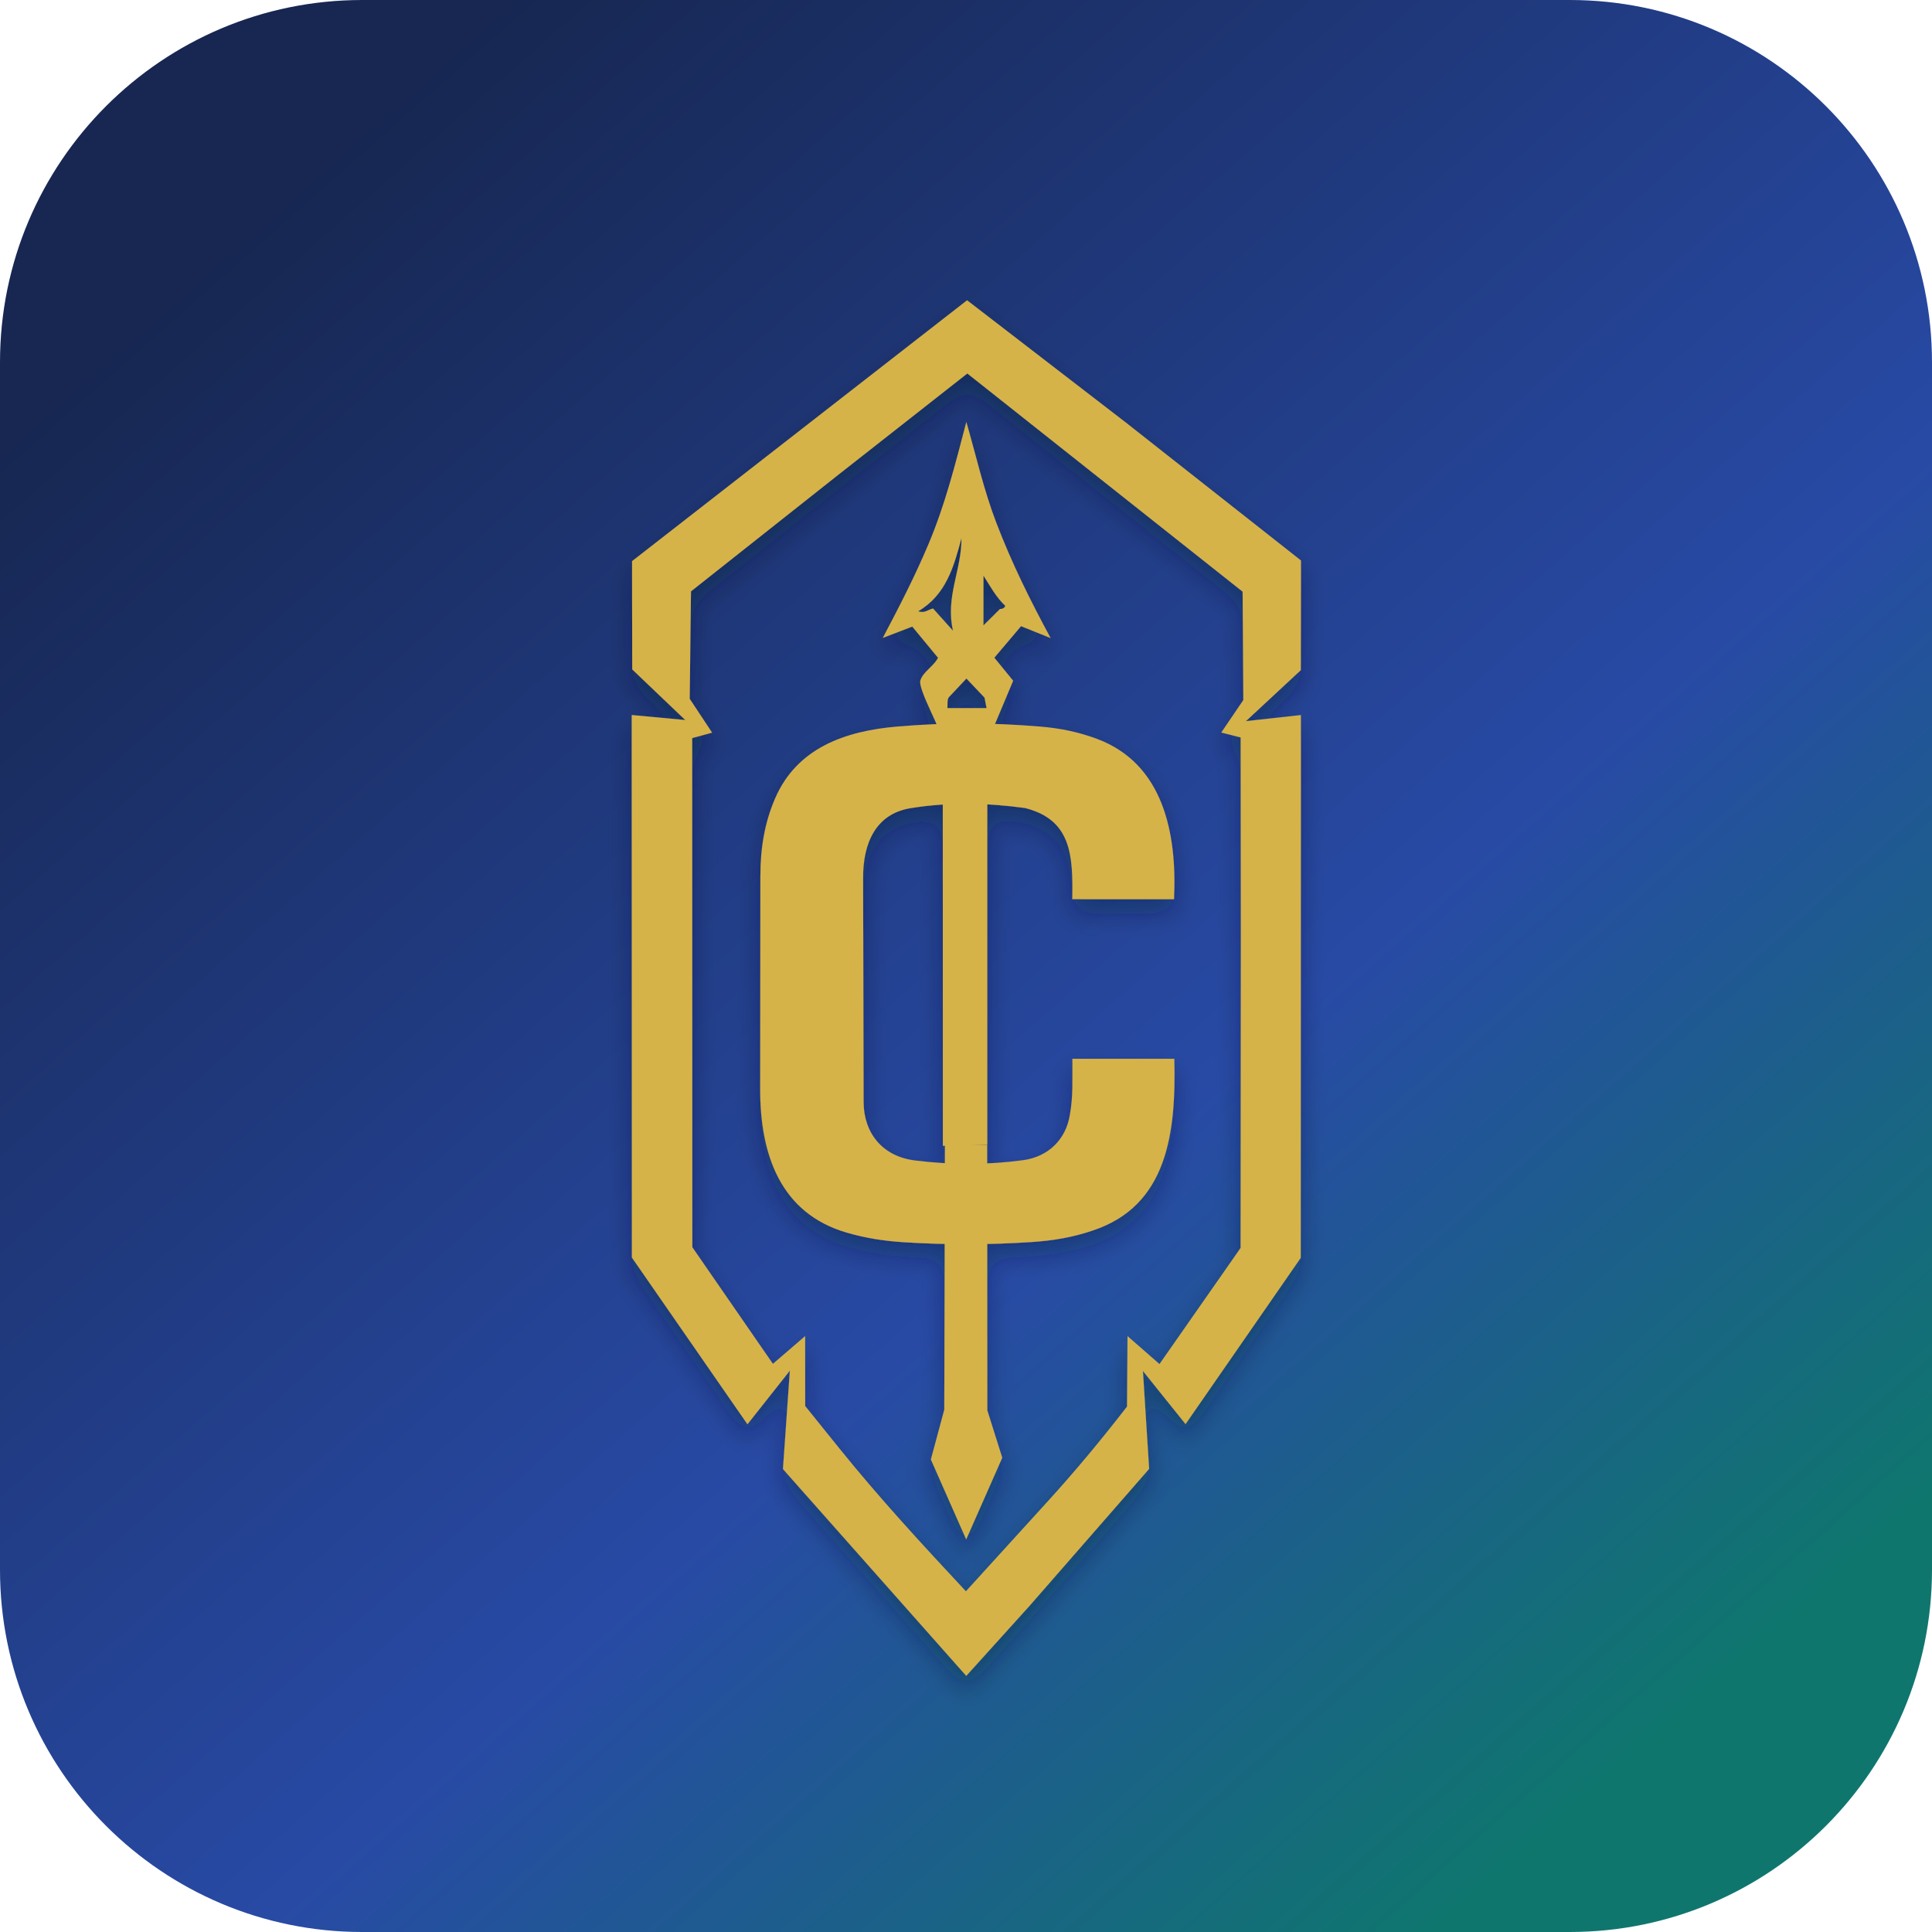
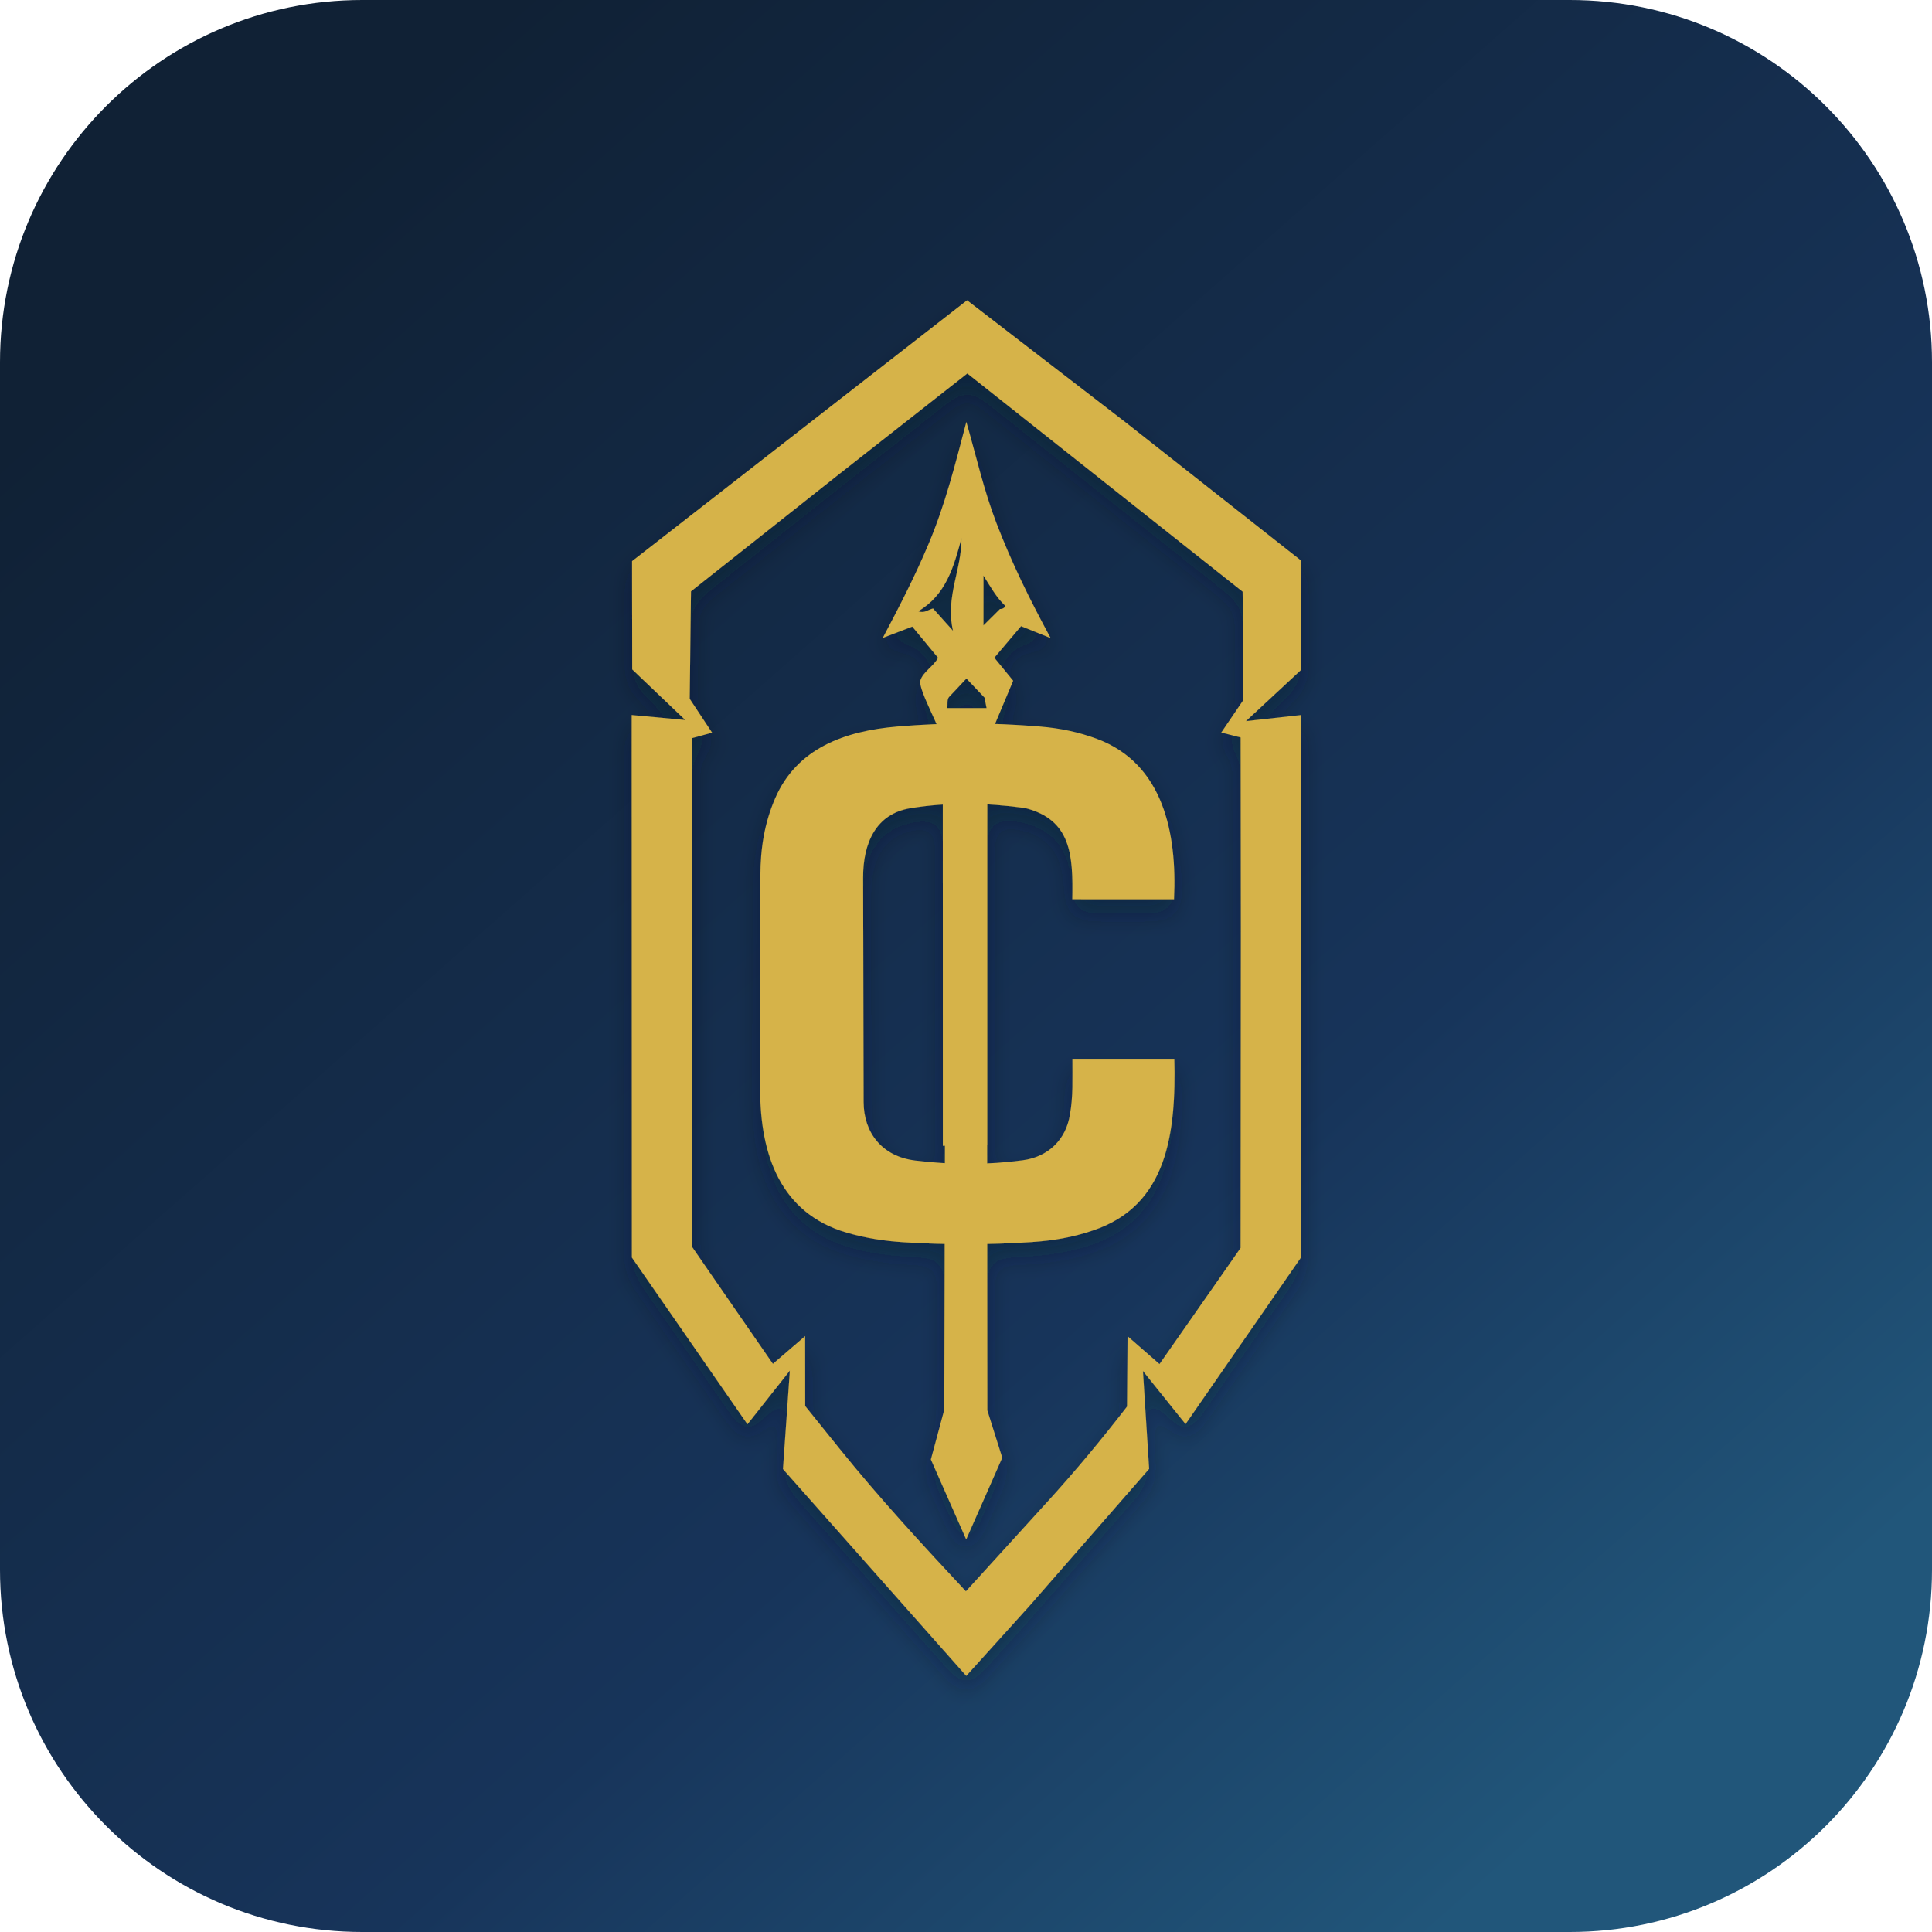
<svg xmlns="http://www.w3.org/2000/svg" viewBox="0 0 512 512" role="img" aria-labelledby="title desc">
  <defs>
    <linearGradient id="bg" x1="76" y1="52" x2="438" y2="462" gradientUnits="userSpaceOnUse">
-       <stop offset="0" stop-color="#172752" />
-       <stop offset="0.62" stop-color="#284aa5" />
-       <stop offset="1" stop-color="#0f766e" />
+       <stop offset="0" stop-color="#102135" />
+       <stop offset="0.66" stop-color="#17345a" />
+       <stop offset="1" stop-color="#21567a" />
    </linearGradient>
    <filter id="shadow" x="-30%" y="-20%" width="160%" height="150%">
      <feDropShadow dx="0" dy="12" stdDeviation="10" flood-color="#07142d" flood-opacity="0.34" />
    </filter>
  </defs>
  <rect width="512" height="512" rx="96" fill="url(#bg)" />
  <g filter="url(#shadow)" transform="translate(144 62) scale(.32)" fill="#d6b34a">
    <path d="M403.69,1134.94l-53.47,59.2-151.81-171.28,5.72-81.51-35.12,44.43-95.72-138.12-.16-449.28,44.38,4.16-43.93-41.91-.13-89.69L350.9,54.9l131.1,100.97,145.44,114.55-.15,90.8-45.49,42.26,45.56-5.07-.15,449.54-95.39,137.68-35.3-44,5.15,81.06-97.99,112.24ZM416.93,1050.46c23.86-26.22,44.98-51.67,66.42-79.35l.41-58.35,26.48,23.15,67.17-96.16.22-262.14-.18-160.63-16.05-4.08,18.28-26.89-.59-89.78-227.99-180.69-108.42,85.13-120.44,95.31-1.04,89.01,18.54,28.02-16.48,4.49.1,421.64,66.73,96.58,26.7-23,.04,57.94,28.42,35.26c33,40.94,68.08,78.95,104.67,118.18l66.99-73.63Z" />
    <path d="M307.65,767.3c30.54,3.79,60.13,3.73,89.48-.21,20.91-2.8,35.58-17,38.88-37.5,2.85-15.17,2.01-30.05,2.08-46.49h84.45c1.44,61-5.42,121.84-67.86,142.28-16.43,5.66-33.06,8.36-50.81,9.51-35.22,2.29-69.8,2.33-104.96.15-16.57-1.03-32-3.44-47.59-7.96-54.76-15.88-71.82-64.34-71.77-118.78l.18-176.85c.02-22.71,3.43-43.82,12.27-64.19,17.91-41.27,57.32-55.6,100.91-59.31,39.79-3.38,78.91-3.31,118.68.02,16.52,1.38,31.68,4.52,46.84,10.16,54.94,20.44,66.46,78.1,63.84,132.83l-84.25-.03c.69-36.46-.79-65.89-39.13-75.53-31.39-4.3-63.42-5-94.9.15-28.64,4.68-39.26,28.8-39.2,57.47l.43,185.96c.06,25.41,15.39,44.94,42.44,48.3Z" />
    <path d="M350.35,368.17l-14.36,15.27c-1.86,1.98-1.17,6.08-1.37,9.08l-4.21,27.03c0-7.41-20.36-42.55-18.21-49.74s11.05-11.72,14.66-18.81l-21.34-25.84-24.46,9.4c13.99-26.45,26.58-50.91,37.87-77.68,13.79-32.71,21.95-65.24,31.36-101.29,8.31,28.98,14.38,56.38,24.95,83.95,12.63,32.93,27.55,63.19,44.87,95.16l-24.52-9.9-22.13,26.14,15.6,19.06-21.41,51-.65-28.55-1.67-8.49-14.97-15.79ZM322.71,310.18l16.53,18.43c-6.48-28.24,7.28-50.34,7-76.68-6.32,23.67-12.8,46.97-35.82,60.54,5.29,1.94,7.97-1.27,12.29-2.29ZM378.18,310.57c2.06.21,4.17-1.15,4.31-2.63-7.45-7.03-12.16-15.8-18.03-25.02v41.26s13.72-13.61,13.72-13.61Z" />
    <polygon points="367.63 754.49 330.83 755.15 330.78 392.67 367.63 392.68 367.63 754.49" />
    <polygon points="380.03 1013.47 350.16 1081.14 320.91 1014.93 332.03 973.64 332.56 754.68 367.52 754.69 367.67 974.29 380.03 1013.47" />
  </g>
</svg>
